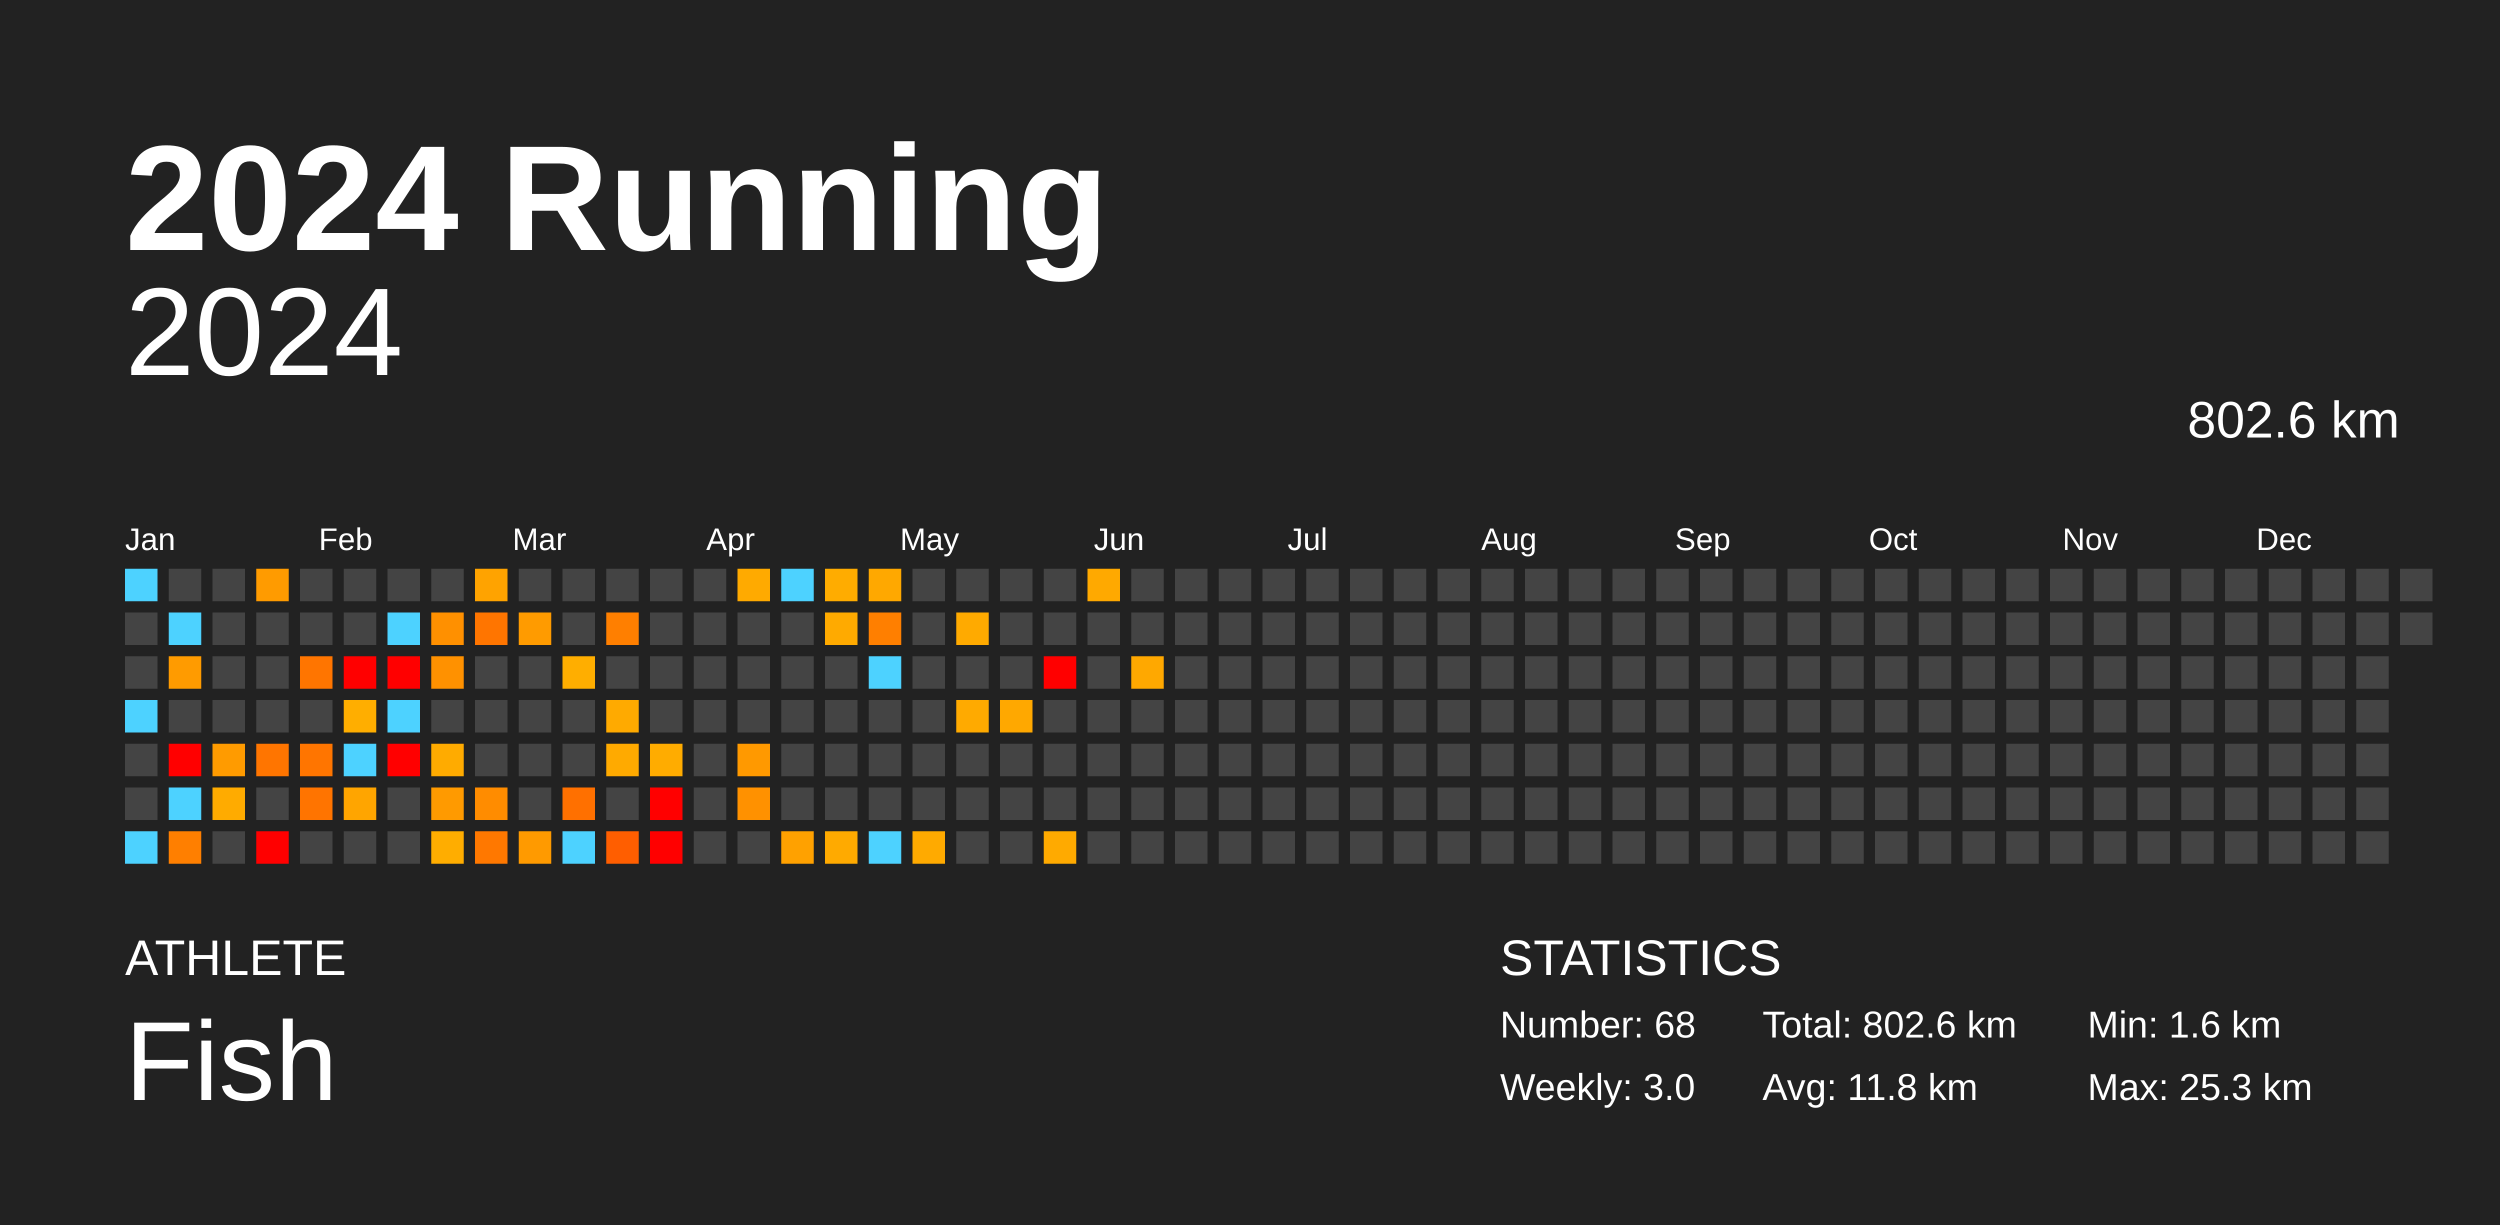
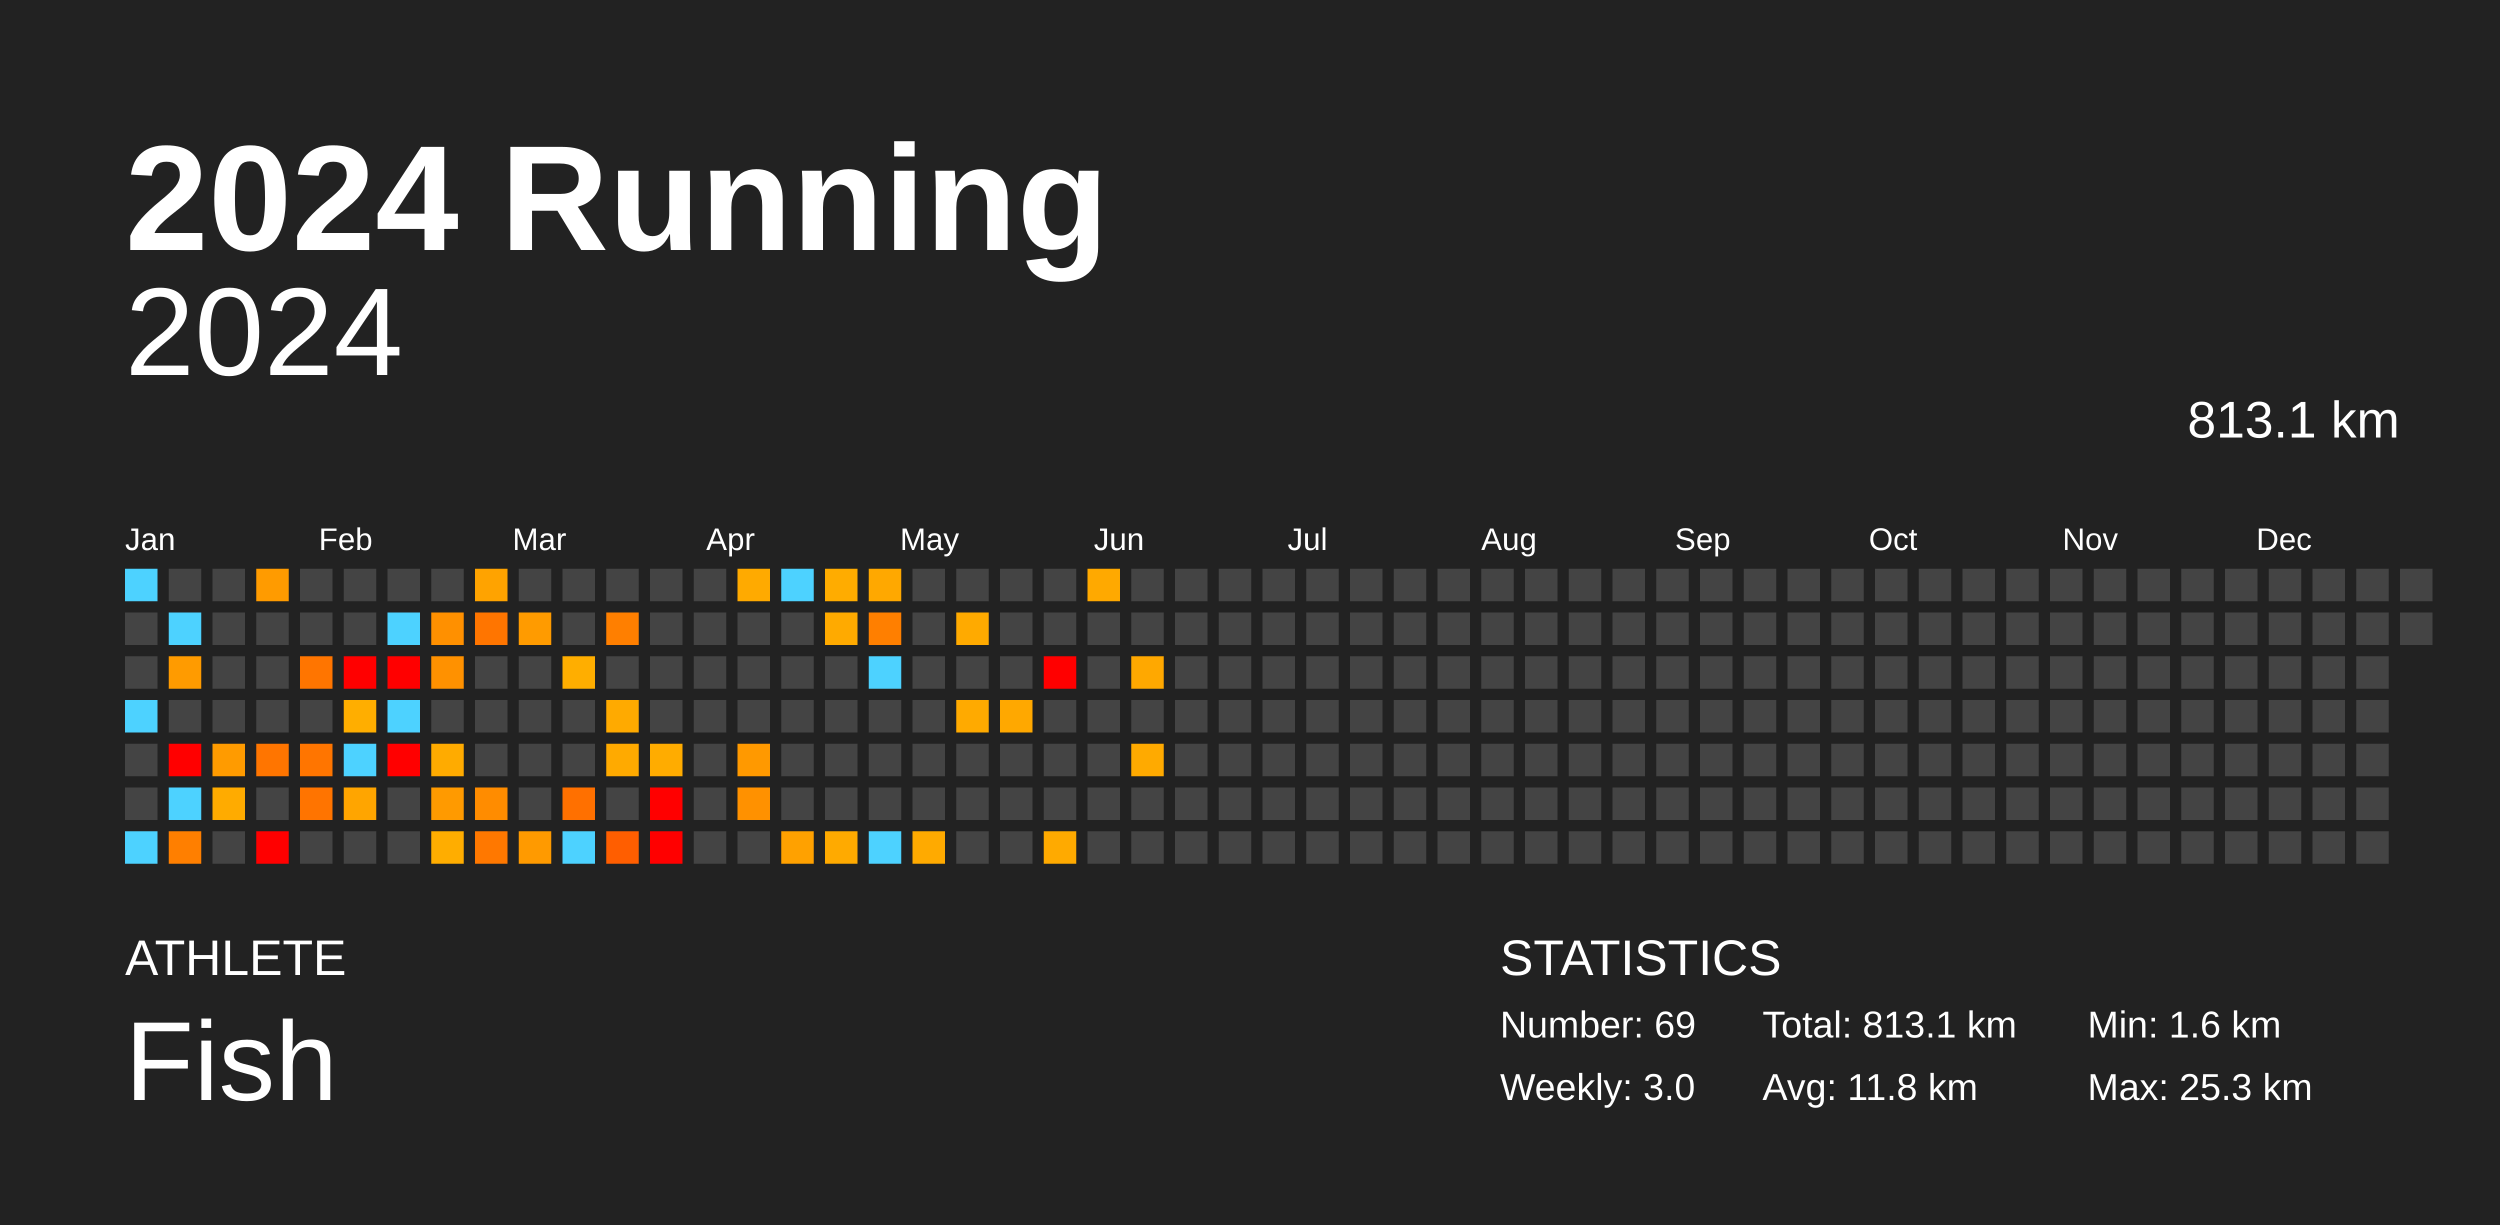
<svg xmlns="http://www.w3.org/2000/svg" baseProfile="full" height="98mm" version="1.1" viewBox="0,0,200,98" width="200mm">
  <defs />
  <rect fill="#222222" height="98" width="200" x="0" y="0" />
  <text fill="#FFFFFF" style="font-size:12px; font-family:Arial; font-weight:bold;" x="10" y="20">2024 Running</text>
  <text fill="#FFFFFF" style="font-size:4px; font-family:Arial" x="10" y="78">ATHLETE</text>
  <text fill="#FFFFFF" style="font-size:9px; font-family:Arial" x="10" y="88">Fish</text>
  <text fill="#FFFFFF" style="font-size:4px; font-family:Arial" x="120" y="78">STATISTICS</text>
-   <text fill="#FFFFFF" style="font-size:3px; font-family:Arial" x="120" y="83">Number: 68</text>
+   <text fill="#FFFFFF" style="font-size:3px; font-family:Arial" x="120" y="83">Number: 69</text>
  <text fill="#FFFFFF" style="font-size:3px; font-family:Arial" x="120" y="88">Weekly: 3.0</text>
-   <text fill="#FFFFFF" style="font-size:3px; font-family:Arial" x="141" y="83">Total: 802.6 km</text>
+   <text fill="#FFFFFF" style="font-size:3px; font-family:Arial" x="141" y="83">Total: 813.1 km</text>
  <text fill="#FFFFFF" style="font-size:3px; font-family:Arial" x="141" y="88">Avg: 11.8 km</text>
  <text fill="#FFFFFF" style="font-size:3px; font-family:Arial" x="167" y="83">Min: 1.6 km</text>
  <text fill="#FFFFFF" style="font-size:3px; font-family:Arial" x="167" y="88">Max: 25.3 km</text>
  <text alignment-baseline="hanging" fill="#FFFFFF" style="font-size:10.0px; font-family:Arial;" x="10" y="30">2024</text>
-   <text alignment-baseline="hanging" fill="#FFFFFF" style="font-size:4.125px; font-family:Arial;" x="175" y="35">802.6 km</text>
+   <text alignment-baseline="hanging" fill="#FFFFFF" style="font-size:4.125px; font-family:Arial;" x="175" y="35">813.1 km</text>
  <text fill="#FFFFFF" style="font-size:2.5px; font-family:Arial" x="10.0" y="44">Jan</text>
  <text fill="#FFFFFF" style="font-size:2.5px; font-family:Arial" x="25.5" y="44">Feb</text>
  <text fill="#FFFFFF" style="font-size:2.5px; font-family:Arial" x="41.0" y="44">Mar</text>
  <text fill="#FFFFFF" style="font-size:2.5px; font-family:Arial" x="56.5" y="44">Apr</text>
  <text fill="#FFFFFF" style="font-size:2.5px; font-family:Arial" x="72.0" y="44">May</text>
  <text fill="#FFFFFF" style="font-size:2.5px; font-family:Arial" x="87.5" y="44">Jun</text>
  <text fill="#FFFFFF" style="font-size:2.5px; font-family:Arial" x="103.0" y="44">Jul</text>
  <text fill="#FFFFFF" style="font-size:2.5px; font-family:Arial" x="118.5" y="44">Aug</text>
  <text fill="#FFFFFF" style="font-size:2.5px; font-family:Arial" x="134.0" y="44">Sep</text>
  <text fill="#FFFFFF" style="font-size:2.5px; font-family:Arial" x="149.5" y="44">Oct</text>
  <text fill="#FFFFFF" style="font-size:2.5px; font-family:Arial" x="165.0" y="44">Nov</text>
  <text fill="#FFFFFF" style="font-size:2.5px; font-family:Arial" x="180.5" y="44">Dec</text>
  <rect fill="#4dd2ff" height="2.6" width="2.6" x="10.0" y="45.5" />
  <rect fill="#444444" height="2.6" width="2.6" x="10.0" y="49.0" />
  <rect fill="#444444" height="2.6" width="2.6" x="10.0" y="52.5" />
  <rect fill="#4dd2ff" height="2.6" width="2.6" x="10.0" y="56.0" />
  <rect fill="#444444" height="2.6" width="2.6" x="10.0" y="59.5" />
  <rect fill="#444444" height="2.6" width="2.6" x="10.0" y="63.0" />
  <rect fill="#4dd2ff" height="2.6" width="2.6" x="10.0" y="66.5" />
  <rect fill="#444444" height="2.6" width="2.6" x="13.5" y="45.5" />
  <rect fill="#4dd2ff" height="2.6" width="2.6" x="13.5" y="49.0" />
  <rect fill="#ff9b00" height="2.6" width="2.6" x="13.5" y="52.5" />
  <rect fill="#444444" height="2.6" width="2.6" x="13.5" y="56.0" />
  <rect fill="red" height="2.6" width="2.6" x="13.5" y="59.5" />
  <rect fill="#4dd2ff" height="2.6" width="2.6" x="13.5" y="63.0" />
  <rect fill="#ff7f00" height="2.6" width="2.6" x="13.5" y="66.5" />
  <rect fill="#444444" height="2.6" width="2.6" x="17.0" y="45.5" />
  <rect fill="#444444" height="2.6" width="2.6" x="17.0" y="49.0" />
  <rect fill="#444444" height="2.6" width="2.6" x="17.0" y="52.5" />
  <rect fill="#444444" height="2.6" width="2.6" x="17.0" y="56.0" />
  <rect fill="#ff9b00" height="2.6" width="2.6" x="17.0" y="59.5" />
  <rect fill="#ffab00" height="2.6" width="2.6" x="17.0" y="63.0" />
  <rect fill="#444444" height="2.6" width="2.6" x="17.0" y="66.5" />
  <rect fill="#ff9b00" height="2.6" width="2.6" x="20.5" y="45.5" />
  <rect fill="#444444" height="2.6" width="2.6" x="20.5" y="49.0" />
  <rect fill="#444444" height="2.6" width="2.6" x="20.5" y="52.5" />
  <rect fill="#444444" height="2.6" width="2.6" x="20.5" y="56.0" />
  <rect fill="#ff7500" height="2.6" width="2.6" x="20.5" y="59.5" />
  <rect fill="#444444" height="2.6" width="2.6" x="20.5" y="63.0" />
  <rect fill="red" height="2.6" width="2.6" x="20.5" y="66.5" />
  <rect fill="#444444" height="2.6" width="2.6" x="24.0" y="45.5" />
  <rect fill="#444444" height="2.6" width="2.6" x="24.0" y="49.0" />
  <rect fill="#ff7500" height="2.6" width="2.6" x="24.0" y="52.5" />
  <rect fill="#444444" height="2.6" width="2.6" x="24.0" y="56.0" />
  <rect fill="#ff7500" height="2.6" width="2.6" x="24.0" y="59.5" />
  <rect fill="#ff7400" height="2.6" width="2.6" x="24.0" y="63.0" />
  <rect fill="#444444" height="2.6" width="2.6" x="24.0" y="66.5" />
  <rect fill="#444444" height="2.6" width="2.6" x="27.5" y="45.5" />
  <rect fill="#444444" height="2.6" width="2.6" x="27.5" y="49.0" />
  <rect fill="red" height="2.6" width="2.6" x="27.5" y="52.5" />
  <rect fill="#ffae00" height="2.6" width="2.6" x="27.5" y="56.0" />
  <rect fill="#4dd2ff" height="2.6" width="2.6" x="27.5" y="59.5" />
  <rect fill="#ffa500" height="2.6" width="2.6" x="27.5" y="63.0" />
  <rect fill="#444444" height="2.6" width="2.6" x="27.5" y="66.5" />
  <rect fill="#444444" height="2.6" width="2.6" x="31.0" y="45.5" />
  <rect fill="#4dd2ff" height="2.6" width="2.6" x="31.0" y="49.0" />
  <rect fill="red" height="2.6" width="2.6" x="31.0" y="52.5" />
  <rect fill="#4dd2ff" height="2.6" width="2.6" x="31.0" y="56.0" />
  <rect fill="red" height="2.6" width="2.6" x="31.0" y="59.5" />
  <rect fill="#444444" height="2.6" width="2.6" x="31.0" y="63.0" />
  <rect fill="#444444" height="2.6" width="2.6" x="31.0" y="66.5" />
  <rect fill="#444444" height="2.6" width="2.6" x="34.5" y="45.5" />
  <rect fill="#ff9000" height="2.6" width="2.6" x="34.5" y="49.0" />
  <rect fill="#ff9100" height="2.6" width="2.6" x="34.5" y="52.5" />
  <rect fill="#444444" height="2.6" width="2.6" x="34.5" y="56.0" />
  <rect fill="#ffab00" height="2.6" width="2.6" x="34.5" y="59.5" />
  <rect fill="#ff9a00" height="2.6" width="2.6" x="34.5" y="63.0" />
  <rect fill="#ffad00" height="2.6" width="2.6" x="34.5" y="66.5" />
  <rect fill="#ffa300" height="2.6" width="2.6" x="38.0" y="45.5" />
  <rect fill="#ff7500" height="2.6" width="2.6" x="38.0" y="49.0" />
  <rect fill="#444444" height="2.6" width="2.6" x="38.0" y="52.5" />
  <rect fill="#444444" height="2.6" width="2.6" x="38.0" y="56.0" />
  <rect fill="#444444" height="2.6" width="2.6" x="38.0" y="59.5" />
  <rect fill="#ff8c00" height="2.6" width="2.6" x="38.0" y="63.0" />
  <rect fill="#ff7800" height="2.6" width="2.6" x="38.0" y="66.5" />
  <rect fill="#444444" height="2.6" width="2.6" x="41.5" y="45.5" />
  <rect fill="#ff9b00" height="2.6" width="2.6" x="41.5" y="49.0" />
  <rect fill="#444444" height="2.6" width="2.6" x="41.5" y="52.5" />
  <rect fill="#444444" height="2.6" width="2.6" x="41.5" y="56.0" />
  <rect fill="#444444" height="2.6" width="2.6" x="41.5" y="59.5" />
  <rect fill="#444444" height="2.6" width="2.6" x="41.5" y="63.0" />
  <rect fill="#ff9a00" height="2.6" width="2.6" x="41.5" y="66.5" />
  <rect fill="#444444" height="2.6" width="2.6" x="45.0" y="45.5" />
  <rect fill="#444444" height="2.6" width="2.6" x="45.0" y="49.0" />
  <rect fill="#ffae00" height="2.6" width="2.6" x="45.0" y="52.5" />
  <rect fill="#444444" height="2.6" width="2.6" x="45.0" y="56.0" />
  <rect fill="#444444" height="2.6" width="2.6" x="45.0" y="59.5" />
  <rect fill="#ff7000" height="2.6" width="2.6" x="45.0" y="63.0" />
  <rect fill="#4dd2ff" height="2.6" width="2.6" x="45.0" y="66.5" />
  <rect fill="#444444" height="2.6" width="2.6" x="48.5" y="45.5" />
  <rect fill="#ff7f00" height="2.6" width="2.6" x="48.5" y="49.0" />
  <rect fill="#444444" height="2.6" width="2.6" x="48.5" y="52.5" />
  <rect fill="#ffaa00" height="2.6" width="2.6" x="48.5" y="56.0" />
  <rect fill="#ffaa00" height="2.6" width="2.6" x="48.5" y="59.5" />
  <rect fill="#444444" height="2.6" width="2.6" x="48.5" y="63.0" />
  <rect fill="#ff5e00" height="2.6" width="2.6" x="48.5" y="66.5" />
  <rect fill="#444444" height="2.6" width="2.6" x="52.0" y="45.5" />
  <rect fill="#444444" height="2.6" width="2.6" x="52.0" y="49.0" />
  <rect fill="#444444" height="2.6" width="2.6" x="52.0" y="52.5" />
  <rect fill="#444444" height="2.6" width="2.6" x="52.0" y="56.0" />
  <rect fill="#ffac00" height="2.6" width="2.6" x="52.0" y="59.5" />
  <rect fill="red" height="2.6" width="2.6" x="52.0" y="63.0" />
  <rect fill="red" height="2.6" width="2.6" x="52.0" y="66.5" />
  <rect fill="#444444" height="2.6" width="2.6" x="55.5" y="45.5" />
  <rect fill="#444444" height="2.6" width="2.6" x="55.5" y="49.0" />
  <rect fill="#444444" height="2.6" width="2.6" x="55.5" y="52.5" />
  <rect fill="#444444" height="2.6" width="2.6" x="55.5" y="56.0" />
  <rect fill="#444444" height="2.6" width="2.6" x="55.5" y="59.5" />
  <rect fill="#444444" height="2.6" width="2.6" x="55.5" y="63.0" />
  <rect fill="#444444" height="2.6" width="2.6" x="55.5" y="66.5" />
  <rect fill="#ffaa00" height="2.6" width="2.6" x="59.0" y="45.5" />
  <rect fill="#444444" height="2.6" width="2.6" x="59.0" y="49.0" />
  <rect fill="#444444" height="2.6" width="2.6" x="59.0" y="52.5" />
  <rect fill="#444444" height="2.6" width="2.6" x="59.0" y="56.0" />
  <rect fill="#ff9900" height="2.6" width="2.6" x="59.0" y="59.5" />
  <rect fill="#ff9100" height="2.6" width="2.6" x="59.0" y="63.0" />
  <rect fill="#444444" height="2.6" width="2.6" x="59.0" y="66.5" />
  <rect fill="#4dd2ff" height="2.6" width="2.6" x="62.5" y="45.5" />
  <rect fill="#444444" height="2.6" width="2.6" x="62.5" y="49.0" />
  <rect fill="#444444" height="2.6" width="2.6" x="62.5" y="52.5" />
  <rect fill="#444444" height="2.6" width="2.6" x="62.5" y="56.0" />
  <rect fill="#444444" height="2.6" width="2.6" x="62.5" y="59.5" />
  <rect fill="#444444" height="2.6" width="2.6" x="62.5" y="63.0" />
  <rect fill="#ffa100" height="2.6" width="2.6" x="62.5" y="66.5" />
  <rect fill="#ffac00" height="2.6" width="2.6" x="66.0" y="45.5" />
  <rect fill="#ffaa00" height="2.6" width="2.6" x="66.0" y="49.0" />
  <rect fill="#444444" height="2.6" width="2.6" x="66.0" y="52.5" />
  <rect fill="#444444" height="2.6" width="2.6" x="66.0" y="56.0" />
  <rect fill="#444444" height="2.6" width="2.6" x="66.0" y="59.5" />
  <rect fill="#444444" height="2.6" width="2.6" x="66.0" y="63.0" />
  <rect fill="#ffaa00" height="2.6" width="2.6" x="66.0" y="66.5" />
  <rect fill="#ffa800" height="2.6" width="2.6" x="69.5" y="45.5" />
  <rect fill="#ff7f00" height="2.6" width="2.6" x="69.5" y="49.0" />
  <rect fill="#4dd2ff" height="2.6" width="2.6" x="69.5" y="52.5" />
  <rect fill="#444444" height="2.6" width="2.6" x="69.5" y="56.0" />
  <rect fill="#444444" height="2.6" width="2.6" x="69.5" y="59.5" />
  <rect fill="#444444" height="2.6" width="2.6" x="69.5" y="63.0" />
  <rect fill="#4dd2ff" height="2.6" width="2.6" x="69.5" y="66.5" />
  <rect fill="#444444" height="2.6" width="2.6" x="73.0" y="45.5" />
  <rect fill="#444444" height="2.6" width="2.6" x="73.0" y="49.0" />
  <rect fill="#444444" height="2.6" width="2.6" x="73.0" y="52.5" />
  <rect fill="#444444" height="2.6" width="2.6" x="73.0" y="56.0" />
  <rect fill="#444444" height="2.6" width="2.6" x="73.0" y="59.5" />
  <rect fill="#444444" height="2.6" width="2.6" x="73.0" y="63.0" />
  <rect fill="#ffaa00" height="2.6" width="2.6" x="73.0" y="66.5" />
  <rect fill="#444444" height="2.6" width="2.6" x="76.5" y="45.5" />
  <rect fill="#ffaa00" height="2.6" width="2.6" x="76.5" y="49.0" />
  <rect fill="#444444" height="2.6" width="2.6" x="76.5" y="52.5" />
  <rect fill="#ffaa00" height="2.6" width="2.6" x="76.5" y="56.0" />
  <rect fill="#444444" height="2.6" width="2.6" x="76.5" y="59.5" />
  <rect fill="#444444" height="2.6" width="2.6" x="76.5" y="63.0" />
  <rect fill="#444444" height="2.6" width="2.6" x="76.5" y="66.5" />
  <rect fill="#444444" height="2.6" width="2.6" x="80.0" y="45.5" />
  <rect fill="#444444" height="2.6" width="2.6" x="80.0" y="49.0" />
  <rect fill="#444444" height="2.6" width="2.6" x="80.0" y="52.5" />
  <rect fill="#ffa800" height="2.6" width="2.6" x="80.0" y="56.0" />
  <rect fill="#444444" height="2.6" width="2.6" x="80.0" y="59.5" />
  <rect fill="#444444" height="2.6" width="2.6" x="80.0" y="63.0" />
  <rect fill="#444444" height="2.6" width="2.6" x="80.0" y="66.5" />
  <rect fill="#444444" height="2.6" width="2.6" x="83.5" y="45.5" />
  <rect fill="#444444" height="2.6" width="2.6" x="83.5" y="49.0" />
  <rect fill="red" height="2.6" width="2.6" x="83.5" y="52.5" />
  <rect fill="#444444" height="2.6" width="2.6" x="83.5" y="56.0" />
  <rect fill="#444444" height="2.6" width="2.6" x="83.5" y="59.5" />
  <rect fill="#444444" height="2.6" width="2.6" x="83.5" y="63.0" />
  <rect fill="#ffaa00" height="2.6" width="2.6" x="83.5" y="66.5" />
  <rect fill="#ffa900" height="2.6" width="2.6" x="87.0" y="45.5" />
  <rect fill="#444444" height="2.6" width="2.6" x="87.0" y="49.0" />
  <rect fill="#444444" height="2.6" width="2.6" x="87.0" y="52.5" />
  <rect fill="#444444" height="2.6" width="2.6" x="87.0" y="56.0" />
  <rect fill="#444444" height="2.6" width="2.6" x="87.0" y="59.5" />
  <rect fill="#444444" height="2.6" width="2.6" x="87.0" y="63.0" />
  <rect fill="#444444" height="2.6" width="2.6" x="87.0" y="66.5" />
  <rect fill="#444444" height="2.6" width="2.6" x="90.5" y="45.5" />
  <rect fill="#444444" height="2.6" width="2.6" x="90.5" y="49.0" />
  <rect fill="#ffa800" height="2.6" width="2.6" x="90.5" y="52.5" />
  <rect fill="#444444" height="2.6" width="2.6" x="90.5" y="56.0" />
-   <rect fill="#444444" height="2.6" width="2.6" x="90.5" y="59.5" />
+   <rect fill="#ffaa00" height="2.6" width="2.6" x="90.5" y="59.5" />
  <rect fill="#444444" height="2.6" width="2.6" x="90.5" y="63.0" />
  <rect fill="#444444" height="2.6" width="2.6" x="90.5" y="66.5" />
  <rect fill="#444444" height="2.6" width="2.6" x="94.0" y="45.5" />
  <rect fill="#444444" height="2.6" width="2.6" x="94.0" y="49.0" />
  <rect fill="#444444" height="2.6" width="2.6" x="94.0" y="52.5" />
  <rect fill="#444444" height="2.6" width="2.6" x="94.0" y="56.0" />
  <rect fill="#444444" height="2.6" width="2.6" x="94.0" y="59.5" />
  <rect fill="#444444" height="2.6" width="2.6" x="94.0" y="63.0" />
  <rect fill="#444444" height="2.6" width="2.6" x="94.0" y="66.5" />
  <rect fill="#444444" height="2.6" width="2.6" x="97.5" y="45.5" />
  <rect fill="#444444" height="2.6" width="2.6" x="97.5" y="49.0" />
  <rect fill="#444444" height="2.6" width="2.6" x="97.5" y="52.5" />
  <rect fill="#444444" height="2.6" width="2.6" x="97.5" y="56.0" />
  <rect fill="#444444" height="2.6" width="2.6" x="97.5" y="59.5" />
  <rect fill="#444444" height="2.6" width="2.6" x="97.5" y="63.0" />
  <rect fill="#444444" height="2.6" width="2.6" x="97.5" y="66.5" />
  <rect fill="#444444" height="2.6" width="2.6" x="101.0" y="45.5" />
  <rect fill="#444444" height="2.6" width="2.6" x="101.0" y="49.0" />
  <rect fill="#444444" height="2.6" width="2.6" x="101.0" y="52.5" />
  <rect fill="#444444" height="2.6" width="2.6" x="101.0" y="56.0" />
  <rect fill="#444444" height="2.6" width="2.6" x="101.0" y="59.5" />
  <rect fill="#444444" height="2.6" width="2.6" x="101.0" y="63.0" />
  <rect fill="#444444" height="2.6" width="2.6" x="101.0" y="66.5" />
  <rect fill="#444444" height="2.6" width="2.6" x="104.5" y="45.5" />
  <rect fill="#444444" height="2.6" width="2.6" x="104.5" y="49.0" />
  <rect fill="#444444" height="2.6" width="2.6" x="104.5" y="52.5" />
  <rect fill="#444444" height="2.6" width="2.6" x="104.5" y="56.0" />
  <rect fill="#444444" height="2.6" width="2.6" x="104.5" y="59.5" />
  <rect fill="#444444" height="2.6" width="2.6" x="104.5" y="63.0" />
  <rect fill="#444444" height="2.6" width="2.6" x="104.5" y="66.5" />
  <rect fill="#444444" height="2.6" width="2.6" x="108.0" y="45.5" />
  <rect fill="#444444" height="2.6" width="2.6" x="108.0" y="49.0" />
  <rect fill="#444444" height="2.6" width="2.6" x="108.0" y="52.5" />
  <rect fill="#444444" height="2.6" width="2.6" x="108.0" y="56.0" />
  <rect fill="#444444" height="2.6" width="2.6" x="108.0" y="59.5" />
  <rect fill="#444444" height="2.6" width="2.6" x="108.0" y="63.0" />
  <rect fill="#444444" height="2.6" width="2.6" x="108.0" y="66.5" />
  <rect fill="#444444" height="2.6" width="2.6" x="111.5" y="45.5" />
  <rect fill="#444444" height="2.6" width="2.6" x="111.5" y="49.0" />
  <rect fill="#444444" height="2.6" width="2.6" x="111.5" y="52.5" />
  <rect fill="#444444" height="2.6" width="2.6" x="111.5" y="56.0" />
  <rect fill="#444444" height="2.6" width="2.6" x="111.5" y="59.5" />
  <rect fill="#444444" height="2.6" width="2.6" x="111.5" y="63.0" />
  <rect fill="#444444" height="2.6" width="2.6" x="111.5" y="66.5" />
  <rect fill="#444444" height="2.6" width="2.6" x="115.0" y="45.5" />
  <rect fill="#444444" height="2.6" width="2.6" x="115.0" y="49.0" />
  <rect fill="#444444" height="2.6" width="2.6" x="115.0" y="52.5" />
  <rect fill="#444444" height="2.6" width="2.6" x="115.0" y="56.0" />
  <rect fill="#444444" height="2.6" width="2.6" x="115.0" y="59.5" />
  <rect fill="#444444" height="2.6" width="2.6" x="115.0" y="63.0" />
  <rect fill="#444444" height="2.6" width="2.6" x="115.0" y="66.5" />
  <rect fill="#444444" height="2.6" width="2.6" x="118.5" y="45.5" />
  <rect fill="#444444" height="2.6" width="2.6" x="118.5" y="49.0" />
  <rect fill="#444444" height="2.6" width="2.6" x="118.5" y="52.5" />
  <rect fill="#444444" height="2.6" width="2.6" x="118.5" y="56.0" />
  <rect fill="#444444" height="2.6" width="2.6" x="118.5" y="59.5" />
  <rect fill="#444444" height="2.6" width="2.6" x="118.5" y="63.0" />
  <rect fill="#444444" height="2.6" width="2.6" x="118.5" y="66.5" />
  <rect fill="#444444" height="2.6" width="2.6" x="122.0" y="45.5" />
  <rect fill="#444444" height="2.6" width="2.6" x="122.0" y="49.0" />
  <rect fill="#444444" height="2.6" width="2.6" x="122.0" y="52.5" />
  <rect fill="#444444" height="2.6" width="2.6" x="122.0" y="56.0" />
  <rect fill="#444444" height="2.6" width="2.6" x="122.0" y="59.5" />
  <rect fill="#444444" height="2.6" width="2.6" x="122.0" y="63.0" />
  <rect fill="#444444" height="2.6" width="2.6" x="122.0" y="66.5" />
  <rect fill="#444444" height="2.6" width="2.6" x="125.5" y="45.5" />
  <rect fill="#444444" height="2.6" width="2.6" x="125.5" y="49.0" />
  <rect fill="#444444" height="2.6" width="2.6" x="125.5" y="52.5" />
  <rect fill="#444444" height="2.6" width="2.6" x="125.5" y="56.0" />
  <rect fill="#444444" height="2.6" width="2.6" x="125.5" y="59.5" />
  <rect fill="#444444" height="2.6" width="2.6" x="125.5" y="63.0" />
  <rect fill="#444444" height="2.6" width="2.6" x="125.5" y="66.5" />
  <rect fill="#444444" height="2.6" width="2.6" x="129.0" y="45.5" />
  <rect fill="#444444" height="2.6" width="2.6" x="129.0" y="49.0" />
  <rect fill="#444444" height="2.6" width="2.6" x="129.0" y="52.5" />
  <rect fill="#444444" height="2.6" width="2.6" x="129.0" y="56.0" />
  <rect fill="#444444" height="2.6" width="2.6" x="129.0" y="59.5" />
  <rect fill="#444444" height="2.6" width="2.6" x="129.0" y="63.0" />
  <rect fill="#444444" height="2.6" width="2.6" x="129.0" y="66.5" />
  <rect fill="#444444" height="2.6" width="2.6" x="132.5" y="45.5" />
  <rect fill="#444444" height="2.6" width="2.6" x="132.5" y="49.0" />
  <rect fill="#444444" height="2.6" width="2.6" x="132.5" y="52.5" />
  <rect fill="#444444" height="2.6" width="2.6" x="132.5" y="56.0" />
  <rect fill="#444444" height="2.6" width="2.6" x="132.5" y="59.5" />
  <rect fill="#444444" height="2.6" width="2.6" x="132.5" y="63.0" />
  <rect fill="#444444" height="2.6" width="2.6" x="132.5" y="66.5" />
  <rect fill="#444444" height="2.6" width="2.6" x="136.0" y="45.5" />
  <rect fill="#444444" height="2.6" width="2.6" x="136.0" y="49.0" />
  <rect fill="#444444" height="2.6" width="2.6" x="136.0" y="52.5" />
  <rect fill="#444444" height="2.6" width="2.6" x="136.0" y="56.0" />
  <rect fill="#444444" height="2.6" width="2.6" x="136.0" y="59.5" />
  <rect fill="#444444" height="2.6" width="2.6" x="136.0" y="63.0" />
  <rect fill="#444444" height="2.6" width="2.6" x="136.0" y="66.5" />
  <rect fill="#444444" height="2.6" width="2.6" x="139.5" y="45.5" />
  <rect fill="#444444" height="2.6" width="2.6" x="139.5" y="49.0" />
  <rect fill="#444444" height="2.6" width="2.6" x="139.5" y="52.5" />
  <rect fill="#444444" height="2.6" width="2.6" x="139.5" y="56.0" />
  <rect fill="#444444" height="2.6" width="2.6" x="139.5" y="59.5" />
  <rect fill="#444444" height="2.6" width="2.6" x="139.5" y="63.0" />
  <rect fill="#444444" height="2.6" width="2.6" x="139.5" y="66.5" />
  <rect fill="#444444" height="2.6" width="2.6" x="143.0" y="45.5" />
  <rect fill="#444444" height="2.6" width="2.6" x="143.0" y="49.0" />
  <rect fill="#444444" height="2.6" width="2.6" x="143.0" y="52.5" />
  <rect fill="#444444" height="2.6" width="2.6" x="143.0" y="56.0" />
  <rect fill="#444444" height="2.6" width="2.6" x="143.0" y="59.5" />
  <rect fill="#444444" height="2.6" width="2.6" x="143.0" y="63.0" />
  <rect fill="#444444" height="2.6" width="2.6" x="143.0" y="66.5" />
  <rect fill="#444444" height="2.6" width="2.6" x="146.5" y="45.5" />
  <rect fill="#444444" height="2.6" width="2.6" x="146.5" y="49.0" />
  <rect fill="#444444" height="2.6" width="2.6" x="146.5" y="52.5" />
  <rect fill="#444444" height="2.6" width="2.6" x="146.5" y="56.0" />
  <rect fill="#444444" height="2.6" width="2.6" x="146.5" y="59.5" />
  <rect fill="#444444" height="2.6" width="2.6" x="146.5" y="63.0" />
  <rect fill="#444444" height="2.6" width="2.6" x="146.5" y="66.5" />
  <rect fill="#444444" height="2.6" width="2.6" x="150.0" y="45.5" />
  <rect fill="#444444" height="2.6" width="2.6" x="150.0" y="49.0" />
  <rect fill="#444444" height="2.6" width="2.6" x="150.0" y="52.5" />
  <rect fill="#444444" height="2.6" width="2.6" x="150.0" y="56.0" />
  <rect fill="#444444" height="2.6" width="2.6" x="150.0" y="59.5" />
  <rect fill="#444444" height="2.6" width="2.6" x="150.0" y="63.0" />
  <rect fill="#444444" height="2.6" width="2.6" x="150.0" y="66.5" />
  <rect fill="#444444" height="2.6" width="2.6" x="153.5" y="45.5" />
  <rect fill="#444444" height="2.6" width="2.6" x="153.5" y="49.0" />
  <rect fill="#444444" height="2.6" width="2.6" x="153.5" y="52.5" />
  <rect fill="#444444" height="2.6" width="2.6" x="153.5" y="56.0" />
  <rect fill="#444444" height="2.6" width="2.6" x="153.5" y="59.5" />
  <rect fill="#444444" height="2.6" width="2.6" x="153.5" y="63.0" />
  <rect fill="#444444" height="2.6" width="2.6" x="153.5" y="66.5" />
  <rect fill="#444444" height="2.6" width="2.6" x="157.0" y="45.5" />
  <rect fill="#444444" height="2.6" width="2.6" x="157.0" y="49.0" />
  <rect fill="#444444" height="2.6" width="2.6" x="157.0" y="52.5" />
  <rect fill="#444444" height="2.6" width="2.6" x="157.0" y="56.0" />
  <rect fill="#444444" height="2.6" width="2.6" x="157.0" y="59.5" />
  <rect fill="#444444" height="2.6" width="2.6" x="157.0" y="63.0" />
  <rect fill="#444444" height="2.6" width="2.6" x="157.0" y="66.5" />
  <rect fill="#444444" height="2.6" width="2.6" x="160.5" y="45.5" />
  <rect fill="#444444" height="2.6" width="2.6" x="160.5" y="49.0" />
  <rect fill="#444444" height="2.6" width="2.6" x="160.5" y="52.5" />
  <rect fill="#444444" height="2.6" width="2.6" x="160.5" y="56.0" />
  <rect fill="#444444" height="2.6" width="2.6" x="160.5" y="59.5" />
  <rect fill="#444444" height="2.6" width="2.6" x="160.5" y="63.0" />
  <rect fill="#444444" height="2.6" width="2.6" x="160.5" y="66.5" />
  <rect fill="#444444" height="2.6" width="2.6" x="164.0" y="45.5" />
  <rect fill="#444444" height="2.6" width="2.6" x="164.0" y="49.0" />
  <rect fill="#444444" height="2.6" width="2.6" x="164.0" y="52.5" />
  <rect fill="#444444" height="2.6" width="2.6" x="164.0" y="56.0" />
  <rect fill="#444444" height="2.6" width="2.6" x="164.0" y="59.5" />
  <rect fill="#444444" height="2.6" width="2.6" x="164.0" y="63.0" />
  <rect fill="#444444" height="2.6" width="2.6" x="164.0" y="66.5" />
  <rect fill="#444444" height="2.6" width="2.6" x="167.5" y="45.5" />
  <rect fill="#444444" height="2.6" width="2.6" x="167.5" y="49.0" />
  <rect fill="#444444" height="2.6" width="2.6" x="167.5" y="52.5" />
  <rect fill="#444444" height="2.6" width="2.6" x="167.5" y="56.0" />
  <rect fill="#444444" height="2.6" width="2.6" x="167.5" y="59.5" />
  <rect fill="#444444" height="2.6" width="2.6" x="167.5" y="63.0" />
  <rect fill="#444444" height="2.6" width="2.6" x="167.5" y="66.5" />
  <rect fill="#444444" height="2.6" width="2.6" x="171.0" y="45.5" />
  <rect fill="#444444" height="2.6" width="2.6" x="171.0" y="49.0" />
  <rect fill="#444444" height="2.6" width="2.6" x="171.0" y="52.5" />
  <rect fill="#444444" height="2.6" width="2.6" x="171.0" y="56.0" />
  <rect fill="#444444" height="2.6" width="2.6" x="171.0" y="59.5" />
  <rect fill="#444444" height="2.6" width="2.6" x="171.0" y="63.0" />
  <rect fill="#444444" height="2.6" width="2.6" x="171.0" y="66.5" />
  <rect fill="#444444" height="2.6" width="2.6" x="174.5" y="45.5" />
  <rect fill="#444444" height="2.6" width="2.6" x="174.5" y="49.0" />
  <rect fill="#444444" height="2.6" width="2.6" x="174.5" y="52.5" />
  <rect fill="#444444" height="2.6" width="2.6" x="174.5" y="56.0" />
  <rect fill="#444444" height="2.6" width="2.6" x="174.5" y="59.5" />
  <rect fill="#444444" height="2.6" width="2.6" x="174.5" y="63.0" />
  <rect fill="#444444" height="2.6" width="2.6" x="174.5" y="66.5" />
  <rect fill="#444444" height="2.6" width="2.6" x="178.0" y="45.5" />
  <rect fill="#444444" height="2.6" width="2.6" x="178.0" y="49.0" />
  <rect fill="#444444" height="2.6" width="2.6" x="178.0" y="52.5" />
  <rect fill="#444444" height="2.6" width="2.6" x="178.0" y="56.0" />
  <rect fill="#444444" height="2.6" width="2.6" x="178.0" y="59.5" />
  <rect fill="#444444" height="2.6" width="2.6" x="178.0" y="63.0" />
  <rect fill="#444444" height="2.6" width="2.6" x="178.0" y="66.5" />
  <rect fill="#444444" height="2.6" width="2.6" x="181.5" y="45.5" />
  <rect fill="#444444" height="2.6" width="2.6" x="181.5" y="49.0" />
  <rect fill="#444444" height="2.6" width="2.6" x="181.5" y="52.5" />
  <rect fill="#444444" height="2.6" width="2.6" x="181.5" y="56.0" />
  <rect fill="#444444" height="2.6" width="2.6" x="181.5" y="59.5" />
  <rect fill="#444444" height="2.6" width="2.6" x="181.5" y="63.0" />
  <rect fill="#444444" height="2.6" width="2.6" x="181.5" y="66.5" />
  <rect fill="#444444" height="2.6" width="2.6" x="185.0" y="45.5" />
  <rect fill="#444444" height="2.6" width="2.6" x="185.0" y="49.0" />
  <rect fill="#444444" height="2.6" width="2.6" x="185.0" y="52.5" />
  <rect fill="#444444" height="2.6" width="2.6" x="185.0" y="56.0" />
  <rect fill="#444444" height="2.6" width="2.6" x="185.0" y="59.5" />
  <rect fill="#444444" height="2.6" width="2.6" x="185.0" y="63.0" />
  <rect fill="#444444" height="2.6" width="2.6" x="185.0" y="66.5" />
  <rect fill="#444444" height="2.6" width="2.6" x="188.5" y="45.5" />
  <rect fill="#444444" height="2.6" width="2.6" x="188.5" y="49.0" />
  <rect fill="#444444" height="2.6" width="2.6" x="188.5" y="52.5" />
  <rect fill="#444444" height="2.6" width="2.6" x="188.5" y="56.0" />
  <rect fill="#444444" height="2.6" width="2.6" x="188.5" y="59.5" />
  <rect fill="#444444" height="2.6" width="2.6" x="188.5" y="63.0" />
  <rect fill="#444444" height="2.6" width="2.6" x="188.5" y="66.5" />
  <rect fill="#444444" height="2.6" width="2.6" x="192.0" y="45.5" />
  <rect fill="#444444" height="2.6" width="2.6" x="192.0" y="49.0" />
</svg>
